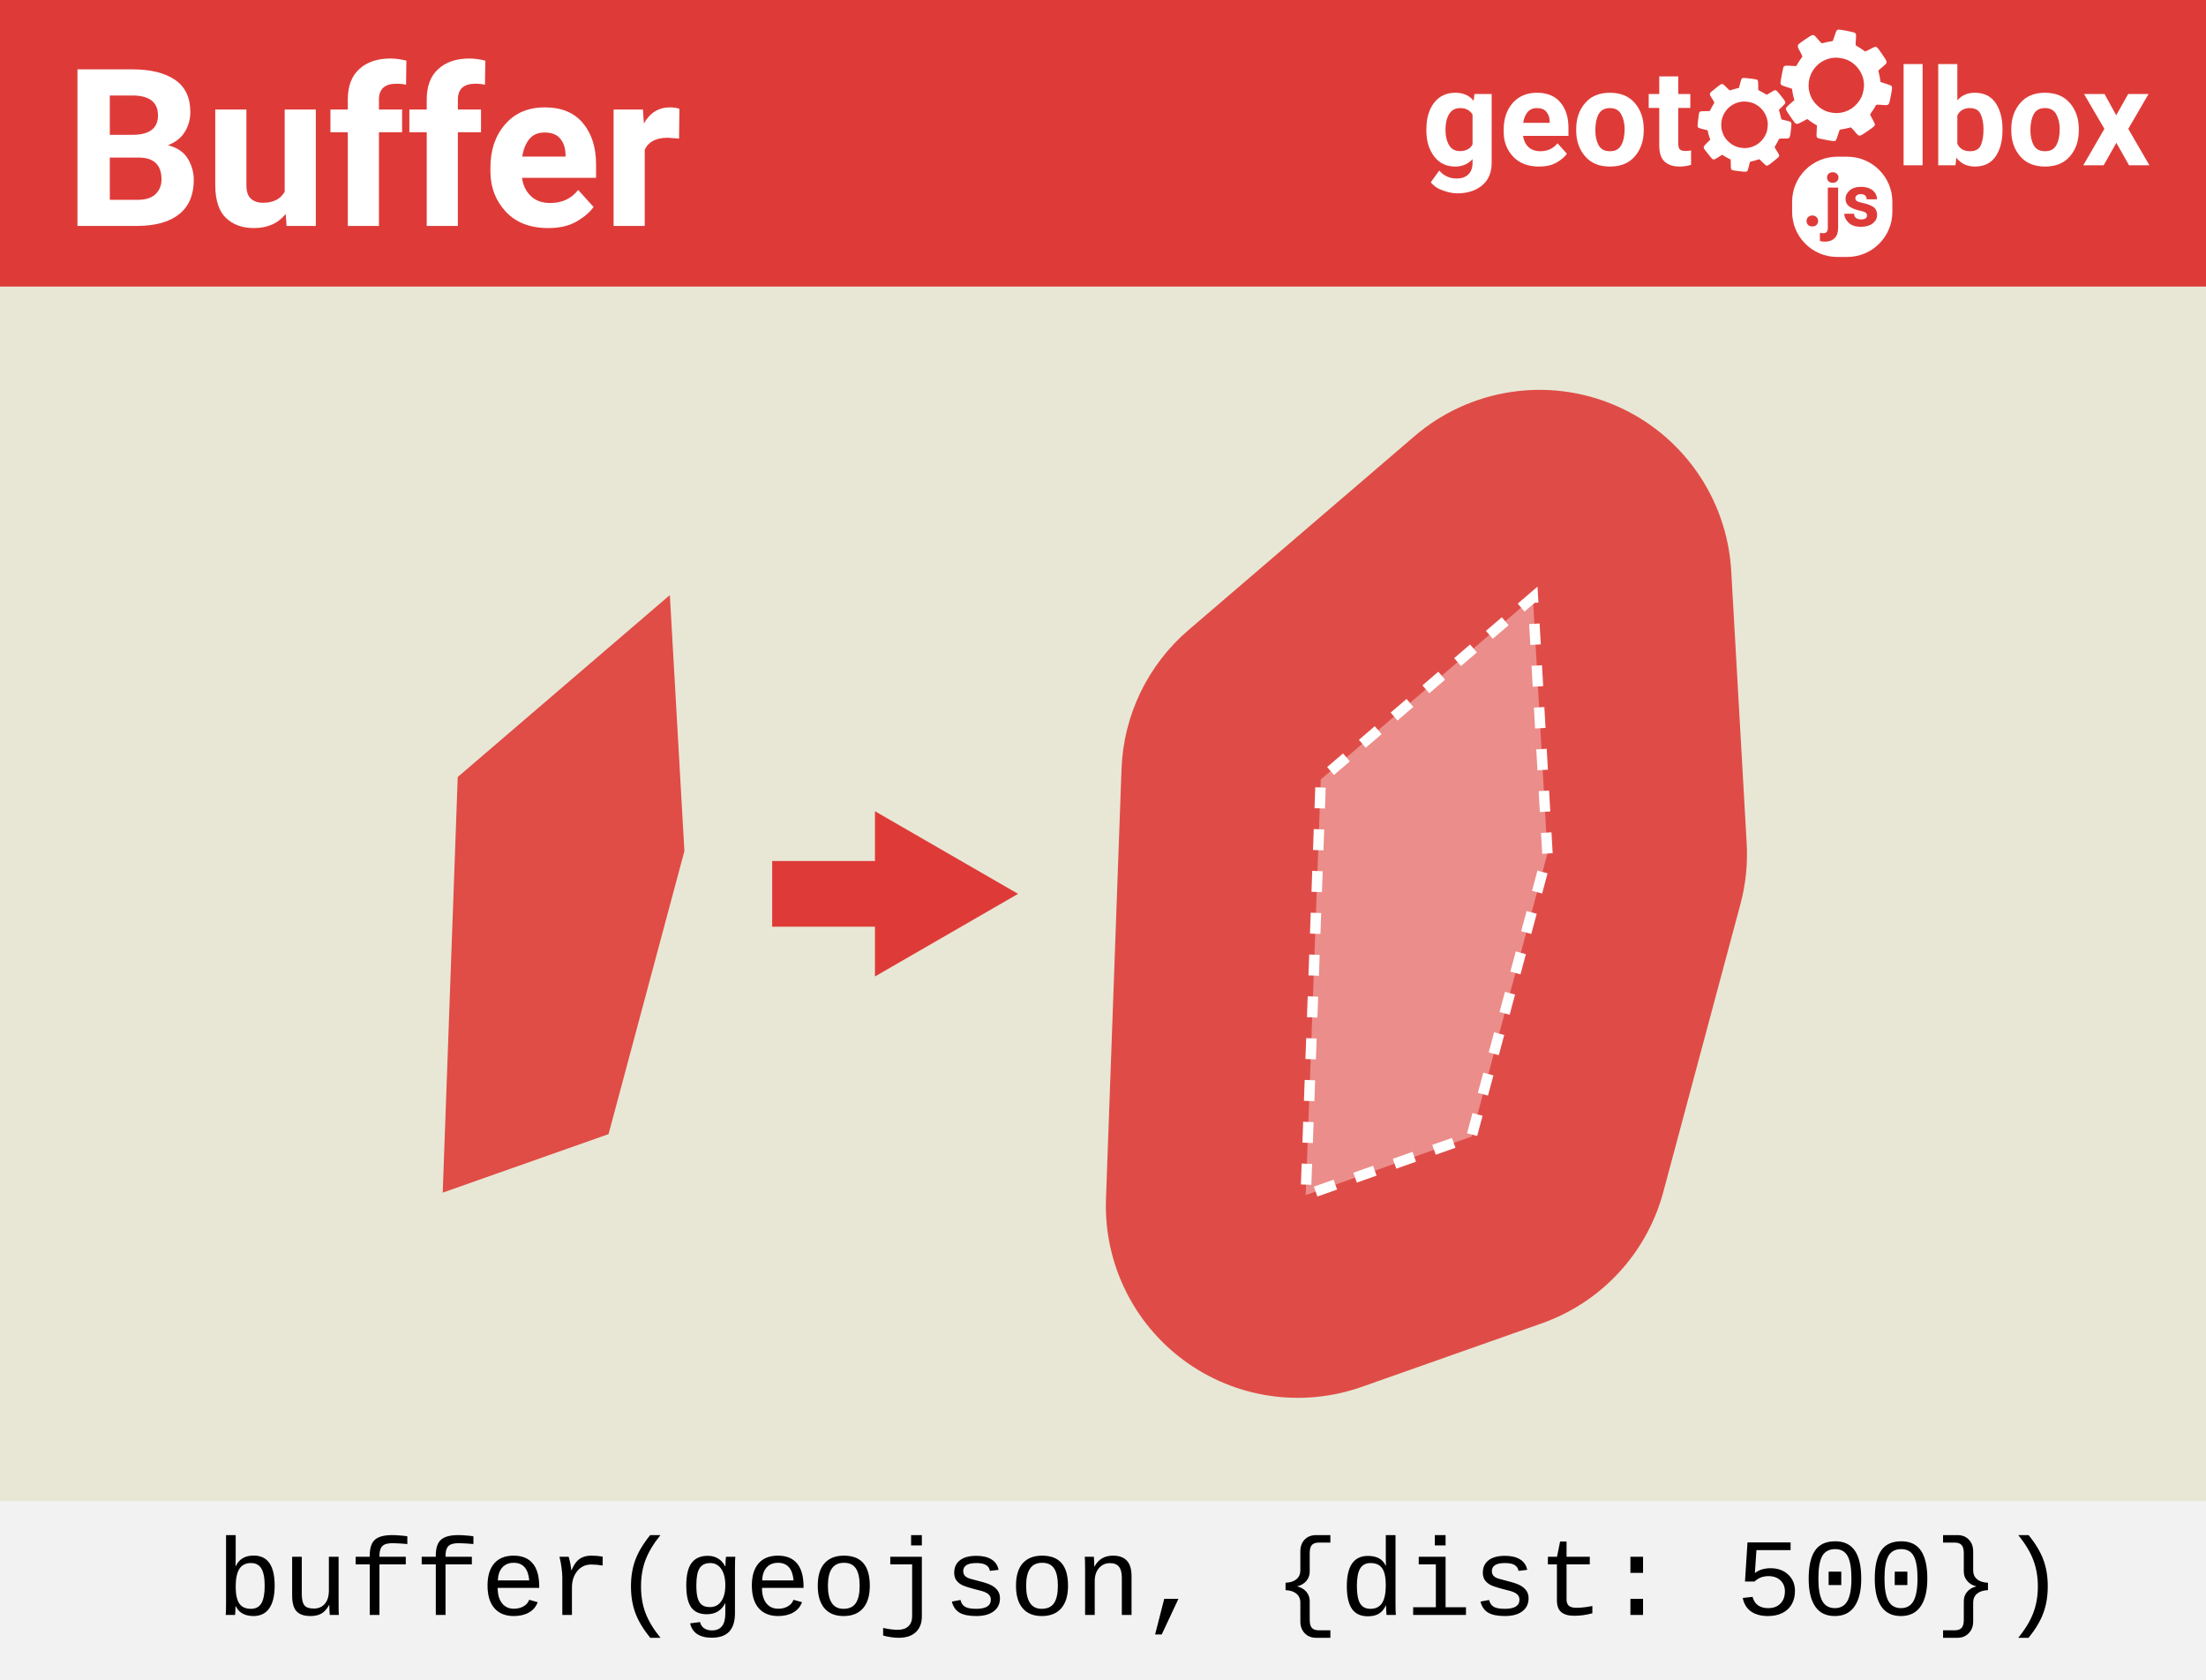
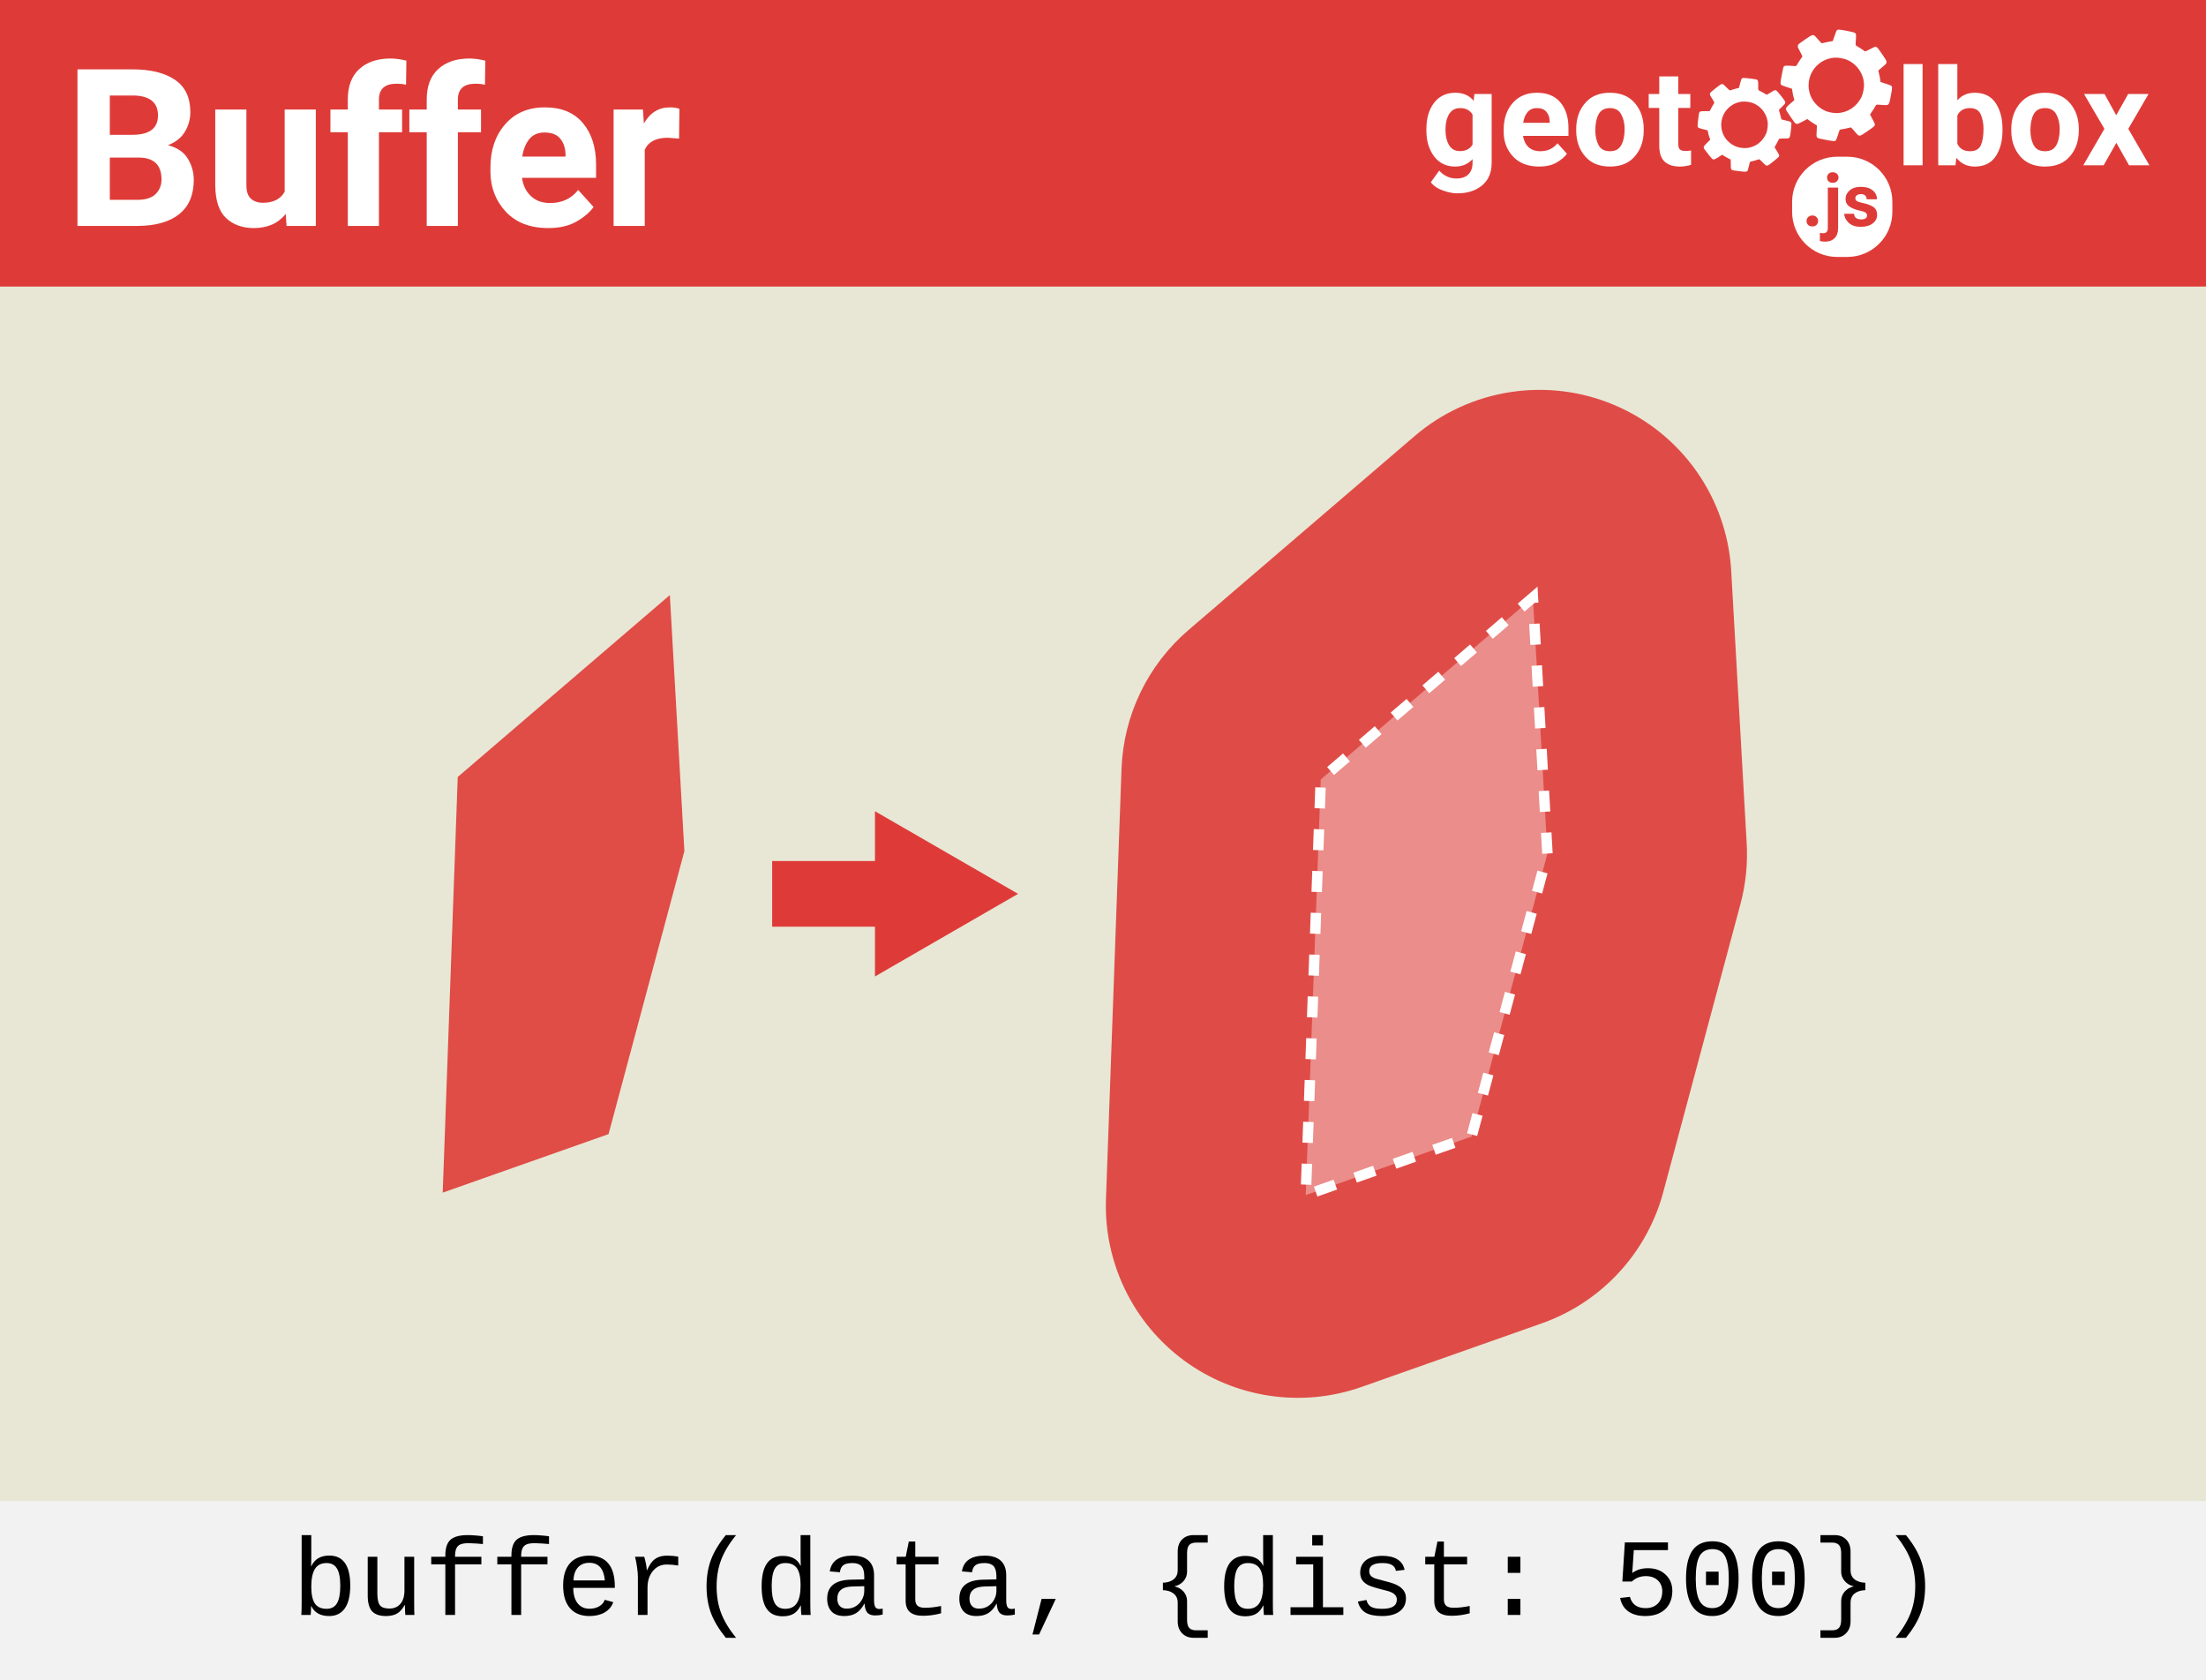
<svg xmlns="http://www.w3.org/2000/svg" width="400.679" viewBox="0 0 400.679 305.106" version="1.1" id="svg36" xml:space="preserve" height="305.106">
  <defs id="defs5">
    <pattern id="hatch" patternUnits="userSpaceOnUse" width="5" height="5" patternTransform="rotate(45)">
      <line x1="0" y1="5" x2="0" stroke="white" stroke-linejoin="butt" stroke-width="1.333" stroke-opacity="0.25" id="line2" />
    </pattern>
    <clipPath clipPathUnits="userSpaceOnUse" id="clipPath5154">
      <path d="m 464.017,-514.531 v 153.27 l -132.736,76.635 -132.736,-76.635 v -153.27 l 132.736,-76.635 z" stroke="none" fill="#c42727" id="path5156" style="fill:#edca3d;fill-opacity:1;stroke-width:1" />
    </clipPath>
    <clipPath clipPathUnits="userSpaceOnUse" id="clipPath5158">
      <path d="m 464.017,-514.531 v 153.27 l -132.736,76.635 -132.736,-76.635 v -153.27 l 132.736,-76.635 z" stroke="none" fill="#c42727" id="path5160" style="fill:#edca3d;fill-opacity:1;stroke-width:1" />
    </clipPath>
    <pattern id="hatch-2" patternUnits="userSpaceOnUse" width="5" height="5" patternTransform="rotate(45)">
      <line x1="0" y1="5" x2="0" stroke="white" stroke-linejoin="butt" stroke-width="1.333" stroke-opacity="0.25" id="line23905" />
    </pattern>
  </defs>
  <clipPath id="sphere">
    <path d="M 33.181,213.598 C 30.052,209.243 26.923,204.622 25.358,202.311 23.793,200 23.793,200 23.793,200 c 0,0 0,0 0,0 0,0 0,0 0,0 0,0 0,0 0,0 0,0 0,0 0,0 0,0 0,0 0,0 0,0 0,0 0,0 0,0 0,0 0,0 0,0 0,0 0,0 0,0 0,0 0,0 0,0 0,0 0,0 0,0 0,0 0,0 0,0 0,0 0,0 0,0 0,0 0,0 0,0 0,0 0,0 0,0 0,0 0,0 0,0 0,0 0,0 0,0 0,0 0,0 0,0 0,0 0,0 0,0 0,0 0,0 0,0 0,0 0,0 0,0 0,0 0,0 0,0 0,0 0,0 0,0 0,0 0,0 0,0 0,0 0,0 0,0 0,0 0,0 0,0 0,0 0,0 0,0 0,0 0,0 0,0 0,0 0,0 0,0 0,0 0,0 0,0 0,0 0,0 0,0 0,0 0,0 0,0 0,0 0,0 0,0 0,0 0,0 0,0 0,0 0,0 0,0 0,0 0,0 0,0 0,0 0,0 0,0 0,0 0,0 0,0 0,0 0,0 0,0 0,0 0.112,-0.175 0.112,-0.175 0.335,-0.524 1.999,-2.972 1.664,-2.449 4.77,-6.997 7.876,-11.285 3.106,-4.288 6.212,-8.315 9.317,-12.113 3.106,-3.799 6.212,-7.369 9.317,-10.737 3.106,-3.368 6.212,-6.533 9.317,-9.517 3.106,-2.984 6.212,-5.786 9.317,-8.423 3.106,-2.637 6.212,-5.11 9.317,-7.431 3.106,-2.322 6.212,-4.493 9.317,-6.524 3.106,-2.031 6.212,-3.923 9.317,-5.685 3.106,-1.762 6.212,-3.393 9.317,-4.901 3.106,-1.509 6.212,-2.894 9.317,-4.164 3.106,-1.269 6.212,-2.422 9.317,-3.463 3.106,-1.041 6.212,-1.971 9.317,-2.792 3.106,-0.822 6.212,-1.535 9.317,-2.144 3.106,-0.609 6.212,-1.113 9.317,-1.513 3.106,-0.401 6.212,-0.699 9.317,-0.895 3.106,-0.196 6.212,-0.29 9.317,-0.283 3.106,0.007 6.212,0.116 9.317,0.327 3.106,0.211 6.212,0.523 9.317,0.939 3.106,0.416 6.212,0.934 9.317,1.558 3.106,0.624 6.212,1.353 9.317,2.19 3.106,0.837 6.212,1.782 9.317,2.84 3.106,1.057 6.212,2.226 9.317,3.512 3.106,1.286 6.212,2.689 9.317,4.215 3.106,1.526 6.212,3.176 9.317,4.956 3.106,1.78 6.212,3.691 9.317,5.743 3.106,2.051 6.212,4.243 9.317,6.587 3.106,2.343 6.212,4.839 9.317,7.5 3.106,2.661 6.212,5.488 9.317,8.498 3.106,3.01 6.212,6.203 9.317,9.6 3.106,3.397 6.212,6.998 9.317,10.83 3.106,3.832 6.212,7.894 9.317,12.219 3.106,4.326 6.212,8.915 7.764,11.209 C 322.617,200 322.617,200 322.617,200 c 0,0 0,0 0,0 0,0 0,0 0,0 0,0 0,0 0,0 0,0 0,0 0,0 0,0 0,0 0,0 0,0 0,0 0,0 0,0 0,0 0,0 0,0 0,0 0,0 0,0 0,0 0,0 0,0 0,0 0,0 0,0 0,0 0,0 0,0 0,0 0,0 0,0 0,0 0,0 0,0 0,0 0,0 0,0 0,0 0,0 0,0 0,0 0,0 0,0 0,0 0,0 0,0 0,0 0,0 0,0 0,0 0,0 0,0 0,0 0,0 0,0 0,0 0,0 0,0 0,0 0,0 0,0 0,0 0,0 0,0 0,0 0,0 0,0 0,0 0,0 0,0 0,0 0,0 0,0 0,0 0,0 0,0 0,0 0,0 0,0 0,0 0,0 0,0 0,0 0,0 0,0 0,0 0,0 0,0 0,0 0,0 0,0 0,0 0,0 0,0 0,0 0,0 0,0 0,0 0,0 0,0 0,0 0,0 0,0 0,0 0,0 0,0 0,0 0,0 0,0 0,0 0,0 0,0 0,0 0,0 0,0 0,0 -0.119,0.186 -0.119,0.186 -0.357,0.558 -1.931,2.882 -1.574,2.324 -4.484,6.599 -7.393,10.643 -2.91,4.044 -5.819,7.858 -8.729,11.468 -2.91,3.61 -5.819,7.017 -8.729,10.242 -2.91,3.225 -5.819,6.269 -8.729,9.149 -2.91,2.88 -5.819,5.597 -8.729,8.164 -2.91,2.568 -5.819,4.986 -8.729,7.269 -2.91,2.282 -5.819,4.428 -8.729,6.447 -2.91,2.019 -5.819,3.911 -8.729,5.686 -2.91,1.774 -5.819,3.43 -8.729,4.975 -2.91,1.545 -5.819,2.978 -8.729,4.306 -2.91,1.328 -5.819,2.55 -8.729,3.672 -2.91,1.122 -5.819,2.142 -8.729,3.066 -2.91,0.924 -5.819,1.75 -8.729,2.483 -2.91,0.732 -5.819,1.371 -8.729,1.917 -2.91,0.546 -5.819,1.001 -8.729,1.365 -2.91,0.364 -5.819,0.638 -8.729,0.823 -2.91,0.185 -5.819,0.28 -8.729,0.286 -2.91,0.006 -5.819,-0.077 -8.729,-0.249 -2.91,-0.172 -5.819,-0.434 -8.729,-0.786 -2.91,-0.352 -5.819,-0.794 -8.729,-1.328 -2.91,-0.534 -5.819,-1.159 -8.729,-1.879 -2.91,-0.719 -5.819,-1.533 -8.729,-2.443 -2.91,-0.91 -5.819,-1.917 -8.729,-3.025 -2.91,-1.108 -5.819,-2.316 -8.729,-3.629 -2.91,-1.313 -5.819,-2.732 -8.729,-4.261 -2.91,-1.529 -5.819,-3.17 -8.729,-4.928 -2.91,-1.758 -5.819,-3.633 -8.729,-5.635 -2.91,-2.001 -5.819,-4.129 -8.729,-6.392 -2.91,-2.263 -5.819,-4.662 -8.729,-7.21 -2.91,-2.547 -5.819,-5.242 -8.729,-8.1 -2.91,-2.857 -5.819,-5.877 -8.729,-9.078 -2.91,-3.2 -5.819,-6.58 -8.839,-10.314 -3.02,-3.734 -6.149,-7.821 -9.278,-12.176" id="path27" />
  </clipPath>
  <rect style="fill:#e8e7d5;fill-opacity:1;stroke-width:1;stop-color:#000000" id="rect1361" width="400.679" height="272.67" x="0" y="0" rx="0" ry="0" />
  <rect style="fill:#f2f2f2;fill-opacity:1;stroke-width:1;stop-color:#000000" id="rect1361-4" width="400.679" height="32.436" x="2.2351742e-06" y="272.67" rx="0" ry="0" />
  <rect style="fill:#de3b38;fill-opacity:1;stroke-width:1;stop-color:#000000" id="rect1361-3" width="400.679" height="52.05" x="0" y="4.8941189e-07" rx="0" ry="0" />
  <g id="g4389" transform="matrix(1.461614,0,0,1.461614,-190.8129,-13.73757)" style="stroke-width:0.684">
    <text xml:space="preserve" style="font-style:normal;font-weight:normal;font-size:16.761px;line-height:1.25;font-family:sans-serif;fill:#ffffff;fill-opacity:1;stroke:none;stroke-width:0.684" x="307.244" y="29.942" id="text1454-9-2-2">
      <tspan id="tspan1452-3-6-0" x="307.244" y="29.942" style="font-style:normal;font-variant:normal;font-weight:bold;font-stretch:normal;font-family:Roboto;-inkscape-font-specification:'Roboto Bold';fill:#ffffff;fill-opacity:1;stroke-width:0.684">geot      lbox</tspan>
    </text>
    <path style="fill:#ffffff;fill-opacity:1;stroke-width:0.684" d="m 345.795,30.528 c -0.134,-0.078 -0.152,-0.133 -0.159,-0.479 -0.004,-0.179 -0.01,-0.438 -0.013,-0.575 l -0.007,-0.25 -0.27,-0.131 c -0.149,-0.072 -0.385,-0.206 -0.524,-0.297 l -0.254,-0.166 -0.419,0.262 c -0.526,0.328 -0.581,0.351 -0.728,0.306 -0.098,-0.03 -0.184,-0.123 -0.63,-0.687 -0.433,-0.547 -0.518,-0.67 -0.524,-0.762 -0.01,-0.153 0.049,-0.234 0.464,-0.646 l 0.351,-0.348 -0.102,-0.283 c -0.056,-0.156 -0.13,-0.416 -0.164,-0.578 l -0.062,-0.294 -0.114,-0.033 c -0.063,-0.018 -0.298,-0.078 -0.524,-0.132 -0.225,-0.054 -0.444,-0.122 -0.486,-0.15 -0.152,-0.102 -0.155,-0.162 -0.053,-1.038 0.064,-0.55 0.107,-0.824 0.137,-0.874 0.092,-0.152 0.169,-0.164 1.048,-0.163 0.13,2.3e-4 0.248,-0.009 0.262,-0.022 0.014,-0.012 0.075,-0.131 0.137,-0.265 0.061,-0.134 0.183,-0.354 0.271,-0.49 0.088,-0.136 0.161,-0.26 0.163,-0.275 0.003,-0.028 -0.243,-0.452 -0.43,-0.742 -0.121,-0.188 -0.15,-0.301 -0.111,-0.429 0.025,-0.081 0.157,-0.199 0.686,-0.618 0.815,-0.644 0.813,-0.644 1.169,-0.291 0.412,0.408 0.573,0.557 0.605,0.561 0.019,0.002 0.13,-0.031 0.246,-0.074 0.198,-0.072 0.586,-0.178 0.797,-0.218 0.101,-0.019 0.08,0.039 0.303,-0.826 0.09,-0.35 0.131,-0.408 0.308,-0.435 0.16,-0.025 1.57,0.146 1.693,0.206 0.153,0.073 0.18,0.181 0.177,0.688 -0.004,0.672 -0.031,0.606 0.318,0.775 0.164,0.079 0.389,0.204 0.5,0.278 0.111,0.073 0.216,0.135 0.234,0.137 0.029,0.003 0.283,-0.142 0.756,-0.433 0.378,-0.232 0.391,-0.225 1.03,0.581 0.657,0.829 0.655,0.823 0.257,1.213 -0.451,0.441 -0.516,0.51 -0.52,0.545 -0.003,0.02 0.041,0.169 0.095,0.331 0.055,0.162 0.123,0.412 0.152,0.556 0.029,0.144 0.054,0.266 0.057,0.271 0.003,0.005 0.239,0.064 0.525,0.13 0.286,0.066 0.555,0.144 0.597,0.172 0.154,0.103 0.158,0.19 0.059,1.045 -0.124,1.066 -0.097,1.033 -0.817,1.034 -0.695,8.41e-4 -0.627,-0.021 -0.749,0.246 -0.058,0.127 -0.183,0.354 -0.277,0.506 -0.095,0.151 -0.174,0.292 -0.176,0.313 -0.003,0.021 0.033,0.096 0.078,0.167 0.281,0.44 0.431,0.694 0.462,0.781 0.074,0.205 0.032,0.255 -0.688,0.824 -0.844,0.667 -0.803,0.659 -1.23,0.236 -0.126,-0.125 -0.248,-0.246 -0.27,-0.269 -0.13,-0.131 -0.243,-0.23 -0.266,-0.233 -0.015,-0.002 -0.128,0.032 -0.252,0.076 -0.212,0.074 -0.594,0.178 -0.796,0.216 -0.108,0.02 -0.115,0.036 -0.256,0.639 -0.054,0.233 -0.123,0.46 -0.153,0.504 -0.099,0.146 -0.187,0.15 -1.046,0.049 -0.575,-0.068 -0.802,-0.105 -0.865,-0.141 z m 1.898,-2.741 c 1.074,-0.141 1.939,-0.823 2.36,-1.861 0.129,-0.318 0.214,-1.039 0.161,-1.373 -0.054,-0.346 -0.112,-0.552 -0.222,-0.795 -0.342,-0.757 -0.921,-1.298 -1.692,-1.581 -0.342,-0.126 -0.967,-0.192 -1.338,-0.142 -0.97,0.131 -1.806,0.734 -2.231,1.61 -0.227,0.468 -0.323,0.983 -0.281,1.5 0.026,0.311 0.04,0.376 0.159,0.741 0.26,0.792 0.962,1.482 1.806,1.773 0.339,0.117 0.916,0.175 1.278,0.127 z" id="path4256-1" />
    <path style="fill:#ffffff;fill-opacity:1;stroke-width:0.684" d="m 356.44,26.545 c -0.152,-0.104 -0.169,-0.171 -0.149,-0.582 0.011,-0.213 0.025,-0.521 0.032,-0.684 l 0.013,-0.297 -0.31,-0.179 c -0.171,-0.098 -0.439,-0.277 -0.597,-0.397 l -0.287,-0.218 -0.52,0.276 c -0.651,0.345 -0.719,0.368 -0.89,0.302 -0.114,-0.044 -0.208,-0.162 -0.69,-0.868 -0.468,-0.685 -0.558,-0.838 -0.557,-0.949 0.001,-0.182 0.078,-0.274 0.605,-0.728 l 0.445,-0.384 -0.097,-0.345 c -0.053,-0.19 -0.119,-0.504 -0.146,-0.699 l -0.049,-0.355 -0.132,-0.049 c -0.073,-0.027 -0.348,-0.117 -0.61,-0.201 -0.263,-0.084 -0.517,-0.182 -0.564,-0.219 -0.172,-0.134 -0.17,-0.205 0.024,-1.236 0.122,-0.647 0.196,-0.97 0.236,-1.026 0.122,-0.173 0.215,-0.181 1.257,-0.105 0.154,0.011 0.295,0.009 0.313,-0.004 0.018,-0.013 0.101,-0.15 0.185,-0.303 0.084,-0.153 0.247,-0.405 0.363,-0.559 0.116,-0.154 0.213,-0.295 0.217,-0.313 0.006,-0.033 -0.25,-0.557 -0.448,-0.917 -0.128,-0.233 -0.153,-0.37 -0.096,-0.518 0.037,-0.094 0.202,-0.223 0.866,-0.676 1.021,-0.696 1.019,-0.696 1.412,-0.248 0.455,0.519 0.634,0.71 0.671,0.717 0.022,0.004 0.156,-0.026 0.299,-0.067 0.241,-0.069 0.71,-0.163 0.965,-0.192 0.122,-0.014 0.091,0.053 0.429,-0.955 0.137,-0.408 0.19,-0.473 0.402,-0.491 0.192,-0.016 1.851,0.305 1.992,0.386 0.175,0.1 0.199,0.23 0.153,0.832 -0.061,0.797 -0.088,0.717 0.312,0.947 0.188,0.108 0.444,0.275 0.57,0.372 0.126,0.096 0.245,0.179 0.266,0.183 0.034,0.006 0.348,-0.145 0.934,-0.45 0.469,-0.244 0.483,-0.234 1.174,0.776 0.71,1.039 0.709,1.032 0.203,1.461 -0.572,0.486 -0.656,0.562 -0.663,0.604 -0.005,0.024 0.034,0.204 0.085,0.401 0.051,0.196 0.111,0.499 0.133,0.672 0.022,0.173 0.042,0.32 0.044,0.327 0.003,0.006 0.278,0.096 0.612,0.198 0.334,0.103 0.646,0.217 0.694,0.254 0.174,0.136 0.172,0.239 -0.018,1.245 -0.237,1.255 -0.202,1.218 -1.056,1.158 -0.825,-0.057 -0.742,-0.078 -0.91,0.229 -0.079,0.146 -0.247,0.405 -0.371,0.577 -0.125,0.172 -0.231,0.332 -0.236,0.357 -0.005,0.024 0.031,0.117 0.079,0.205 0.296,0.546 0.453,0.86 0.483,0.965 0.071,0.249 0.016,0.306 -0.886,0.92 -1.057,0.721 -1.008,0.715 -1.479,0.177 -0.139,-0.159 -0.273,-0.313 -0.298,-0.341 -0.143,-0.167 -0.269,-0.294 -0.296,-0.299 -0.017,-0.003 -0.155,0.028 -0.305,0.069 -0.258,0.071 -0.72,0.161 -0.963,0.189 -0.13,0.015 -0.139,0.033 -0.357,0.737 -0.084,0.272 -0.185,0.535 -0.224,0.585 -0.129,0.165 -0.235,0.163 -1.246,-0.029 -0.677,-0.129 -0.944,-0.192 -1.015,-0.24 z m 2.483,-3.094 c 1.287,-0.077 2.37,-0.814 2.957,-2.01 0.18,-0.367 0.341,-1.215 0.306,-1.616 -0.035,-0.416 -0.086,-0.665 -0.196,-0.962 -0.343,-0.927 -0.985,-1.617 -1.875,-2.018 -0.396,-0.178 -1.131,-0.309 -1.576,-0.281 -1.162,0.074 -2.206,0.72 -2.783,1.723 -0.309,0.536 -0.466,1.14 -0.459,1.757 0.004,0.372 0.015,0.45 0.127,0.893 0.242,0.962 1.018,1.84 1.994,2.256 0.393,0.168 1.072,0.284 1.506,0.258 z" id="path4256-1-8-9" />
    <rect style="font-variation-settings:normal;fill:#ffffff;fill-opacity:1;stroke:none;stroke-width:13.684;stroke-linecap:round;stroke-linejoin:round;stroke-miterlimit:4;stroke-dasharray:none;stroke-dashoffset:0;stroke-opacity:1;stop-color:#000000" id="rect24426" width="12.457" height="12.457" x="353.252" y="28.874" ry="5.603" rx="5.603" />
    <text xml:space="preserve" style="font-style:normal;font-weight:normal;font-size:9.066px;line-height:1.25;font-family:sans-serif;fill:#de3b38;fill-opacity:1;stroke:none;stroke-width:0.684" x="354.485" y="37.494" id="text24706">
      <tspan id="tspan24704" x="354.485" y="37.494" style="font-style:normal;font-variant:normal;font-weight:bold;font-stretch:normal;font-size:9.066px;font-family:Roboto;-inkscape-font-specification:'Roboto Bold';fill:#de3b38;fill-opacity:1;stroke-width:0.684">.js</tspan>
    </text>
  </g>
  <text xml:space="preserve" style="font-style:normal;font-weight:normal;font-size:40px;line-height:1.25;font-family:sans-serif;fill:#ffffff;fill-opacity:1;stroke:none;stroke-width:1" x="11.524" y="41.035" id="text1624">
    <tspan id="tspan1622" x="11.524" y="41.035" style="font-style:normal;font-variant:normal;font-weight:bold;font-stretch:normal;font-size:40px;font-family:roboto;-inkscape-font-specification:'roboto Bold';fill:#ffffff;fill-opacity:1;stroke-width:1">Buffer</tspan>
  </text>
-   <text xml:space="preserve" style="font-style:normal;font-weight:normal;font-size:20px;line-height:1.25;font-family:sans-serif;fill:#000000;fill-opacity:1;stroke:none" x="39.245" y="293.336" id="text6596">
-     <tspan id="tspan6594" x="39.245" y="293.336" style="font-style:normal;font-variant:normal;font-weight:normal;font-stretch:normal;font-size:20px;font-family:'Courier New';-inkscape-font-specification:'Courier New'">buffer(geojson, {dist: 500})</tspan>
+   <text xml:space="preserve" style="font-style:normal;font-weight:normal;font-size:20px;line-height:1.25;font-family:sans-serif;fill:#000000;fill-opacity:1;stroke:none" x="52.976" y="293.336" id="text6596">
+     <tspan id="tspan6594" x="52.976" y="293.336" style="font-style:normal;font-variant:normal;font-weight:normal;font-stretch:normal;font-size:20px;font-family:'Courier New';-inkscape-font-specification:'Courier New'">buffer(data, {dist: 500})</tspan>
  </text>
  <path style="fill:#de3b37;fill-opacity:0.902;stroke:none;stroke-width:1px;stroke-linecap:butt;stroke-linejoin:miter;stroke-opacity:1" d="m 124.307,154.591 -2.642,-46.501 -38.524,33.043 -2.73,75.497 30.12,-10.629 z" id="path8321-6" />
  <g id="g8979" transform="matrix(1.096696,0,0,1.096696,-57.50533,-4.944241)" style="stroke-width:0.912">
    <g id="g8973" style="stroke-width:0.912">
      <g id="g8958" style="stroke-width:1.065" transform="matrix(-0.2215149,0.8267047,-0.8267047,-0.2215149,482.0925,-40.63738)">
        <path id="path8321-0-3-1" style="fill:#de3b38;fill-opacity:0.9;stroke:none;stroke-width:1.454px;stroke-linecap:butt;stroke-linejoin:miter;stroke-opacity:1" d="m 173.383,84.146 a 50.694,50.694 0 0 0 -15.957,2.578 c -0.074,0.025 -0.171,0.057 -0.289,0.096 -22.698,7.485 -45.393,14.969 -68.086,22.451 a 50.694,50.694 0 0 0 -12.748,89.977 c 21.652,14.813 43.306,29.629 64.963,44.445 a 50.694,50.694 0 0 0 39.963,7.568 c 36.925,-8.476 73.848,-16.953 110.773,-25.432 a 50.694,50.694 0 0 0 30.461,-78.07 c -9.504,-13.861 -19.009,-27.728 -28.523,-41.598 A 50.694,50.694 0 0 0 252.139,84.146 Z" transform="matrix(0.7327652,0,0,0.7327652,135.6397,39.00157)" />
        <path style="fill:#ffffff;fill-opacity:0.364;stroke:#ffffff;stroke-width:2.024;stroke-linecap:butt;stroke-linejoin:miter;stroke-dasharray:4.048, 4.048;stroke-dashoffset:0;stroke-opacity:1" d="m 262.923,139.27 -47.125,15.541 44.626,30.533 78.446,-18.009 -19.243,-28.065 z" id="path8321-6-0" />
      </g>
    </g>
  </g>
  <g id="g8954" transform="translate(528.6836,296.3047)">
    <rect style="fill:#de3b38;fill-opacity:1;stroke:none;stroke-width:1.9;stroke-dasharray:3.8, 3.8;stroke-dashoffset:0;stroke-opacity:1;stop-color:#000000" id="rect8620" width="23.861" height="11.931" x="-388.434" y="-139.91" />
    <path style="fill:#de3b38;fill-opacity:1;stroke:none;stroke-width:2.57;stroke-dasharray:5.139, 5.139;stroke-dashoffset:0;stroke-opacity:1;stop-color:#000000" id="path8950" d="m -263.003,-61.52 0,-20.297 0,-20.297 17.577,10.148 17.577,10.148 -17.577,10.148 z" transform="matrix(0.7393757,0,0,0.7393757,-175.3047,-73.45183)" />
  </g>
</svg>
